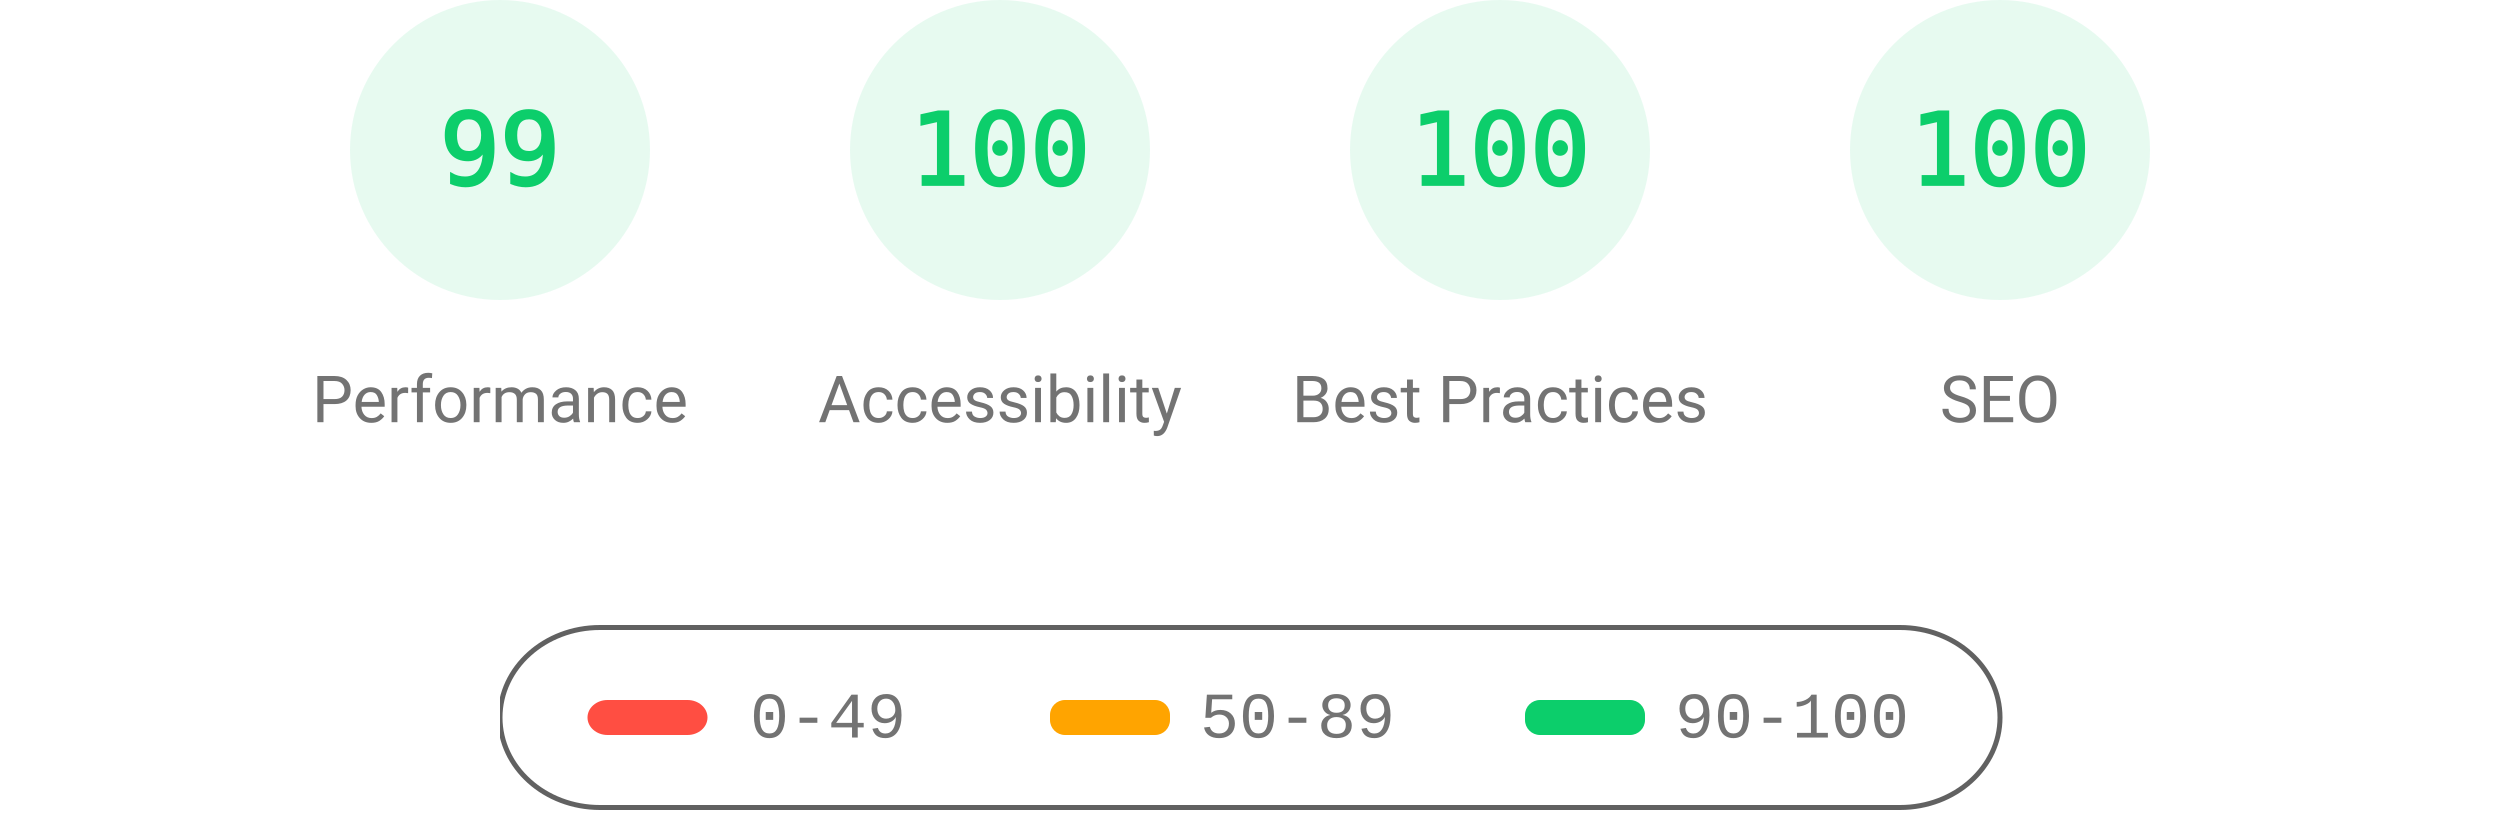
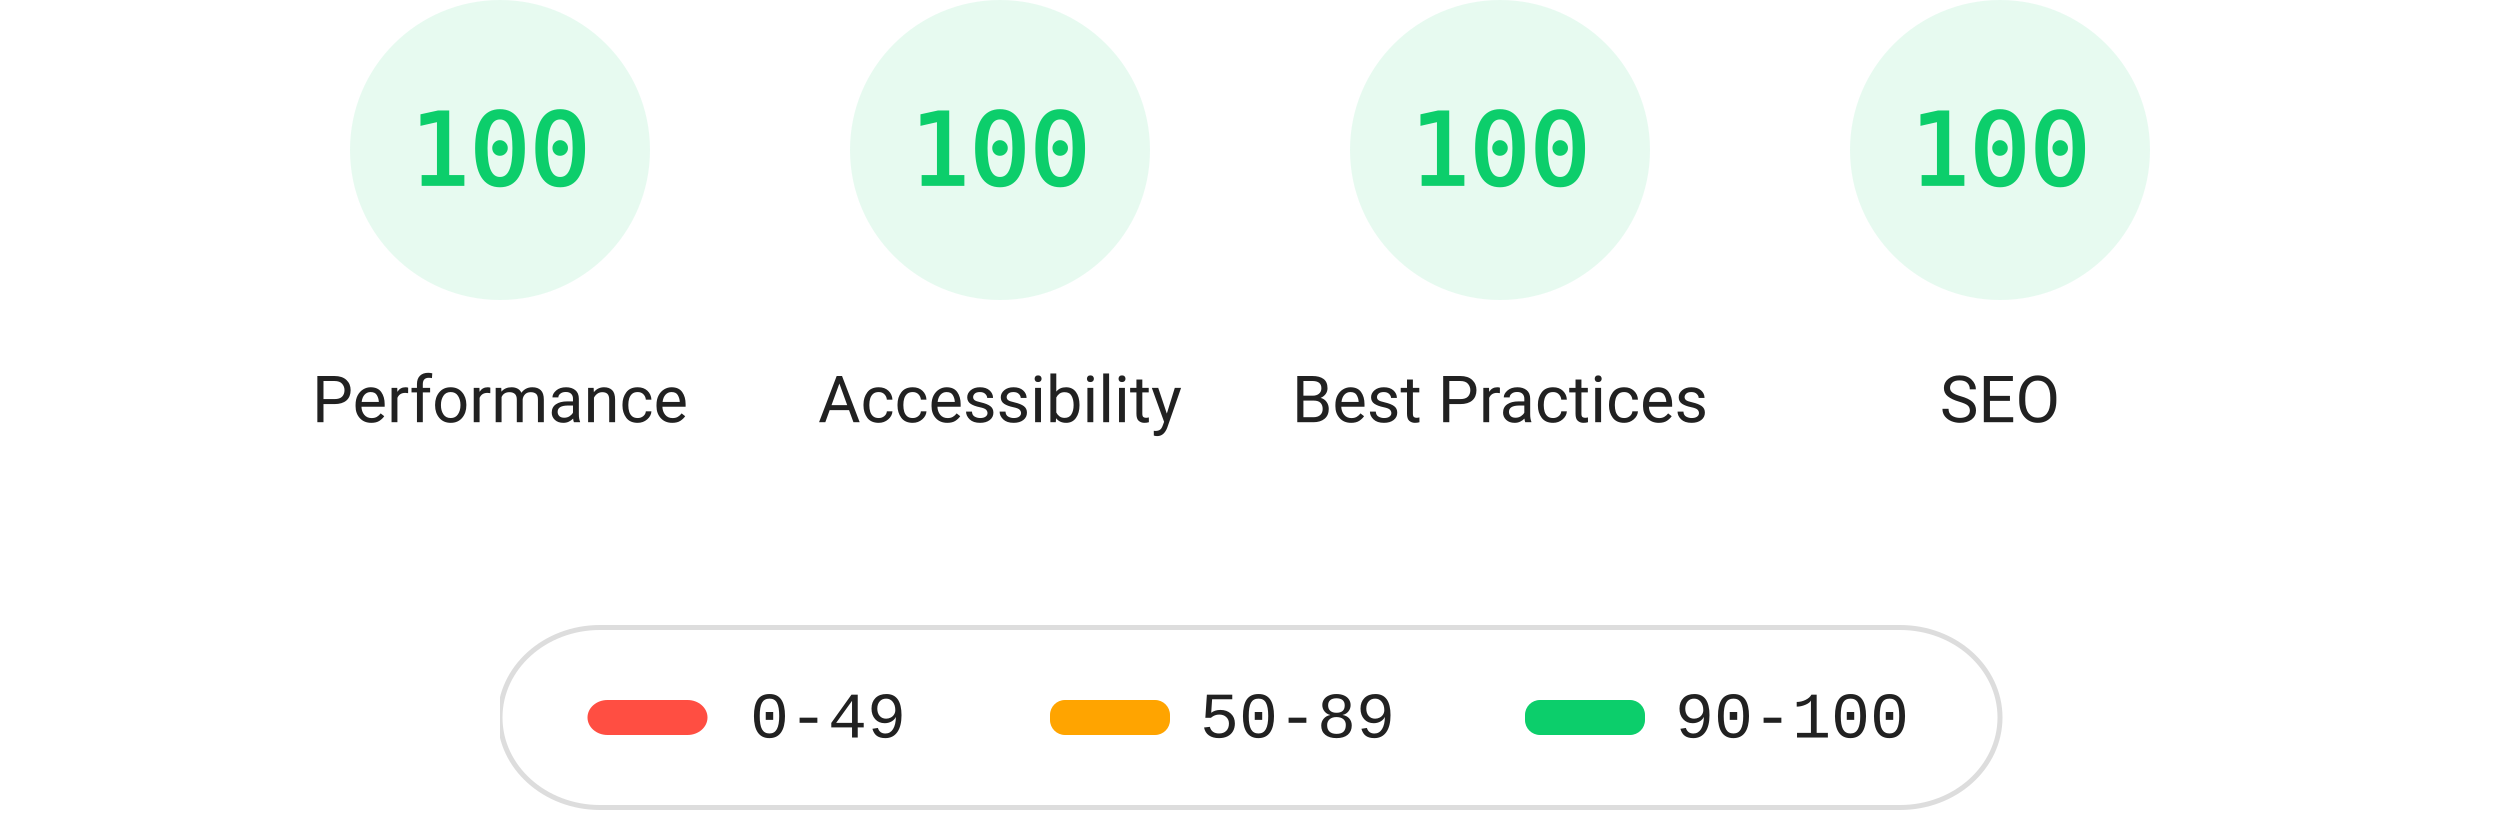
- <svg xmlns="http://www.w3.org/2000/svg" class="theme--agnostic" fill="none" width="1000" height="330">
+ <svg xmlns="http://www.w3.org/2000/svg" class="theme--light" fill="none" width="1000" height="330">
  <style>
    .gauge-base {
      opacity: 0.1
    }

    .gauge-arc {
      fill: none;
      animation-delay: 250ms;
      stroke-linecap: round;
      transform: rotate(-90deg);
      transform-origin: 100px 60px;
      animation: load-gauge 1s ease forwards
    }

    .guage-text {
      font-size: 40px;
      font-family: monospace;
      text-align: center
    }

    .guage-red {
      color: #ff4e42;
      fill: #ff4e42;
      stroke: #ff4e42
    }

    .guage-orange {
      color: #ffa400;
      fill: #ffa400;
      stroke: #ffa400
    }

    .guage-green {
      color: #0cce6b;
      fill: #0cce6b;
      stroke: #0cce6b
    }

    .theme--agnostic .guage-undefined {
      color: #5c5c5c;
      fill: #5c5c5c;
      stroke: #5c5c5c
    }

    .theme--light .guage-undefined {
      color: #1e1e1e;
      fill: #1e1e1e;
      stroke: #1e1e1e
    }

    .theme--dark .guage-undefined {
      color: #f5f5f5;
      fill: #f5f5f5;
      stroke: #f5f5f5
    }

    .guage-title {
      stroke: none;
      font-size: 26px;
      line-height: 26px;
      font-family: Roboto, Halvetica, Arial, sans-serif
    }

    .metric.guage-title {
      font-family: 'Courier New', Courier, monospace
    }

    .theme--agnostic .guage-title {
      color: #737373;
      fill: #737373
    }

    .theme--light .guage-title {
      color: #212121;
      fill: #212121
    }

    .theme--dark .guage-title {
      color: #f5f5f5;
      fill: #f5f5f5
    }

    @keyframes load-gauge {
      from {
        stroke-dasharray: 0 352.858
      }
    }

    .lh-gauge--pwa__disc {
      fill: #e0e0e0
    }

    .lh-gauge--pwa__logo {
      position: relative;
      fill: #b0b0b0
    }

    .lh-gauge--pwa__invisible {
      display: none
    }

    .lh-gauge--pwa__visible {
      display: inline
    }

    .guage-invisible {
      display: none
    }

    .lh-gauge--pwa__logo--primary-color {
      fill: #304ffe
    }

    .theme--agnostic .lh-gauge--pwa__logo--secondary-color {
      fill: #787878
    }

    .theme--light .lh-gauge--pwa__logo--secondary-color {
      fill: #3d3d3d
    }

    .theme--dark .lh-gauge--pwa__logo--secondary-color {
      fill: #d8b6b6
    }

    .theme--light #svg_2 {
      stroke: #00000022
    }

    .theme--agnostic #svg_2 {
      stroke: #616161
    }

    .theme--light #svg_2 {
      stroke: #00000022
    }

    .theme--dark #svg_2 {
      stroke: #f5f5f566
    }
  </style>
  <svg class="guage-div guage-perf guage-green" viewBox="0 0 200 200" width="200" height="200" x="100" y="0">
    <circle class="gauge-base" r="56" cx="100" cy="60" stroke-width="8" />
-     <circle class="gauge-arc guage-arc-1" r="56" cx="100" cy="60" stroke-width="8" style="stroke-dasharray: 348.339, 351.858;" />
-     <text class="guage-text" x="100px" y="60px" alignment-baseline="central" dominant-baseline="central" text-anchor="middle">99</text>
+     <circle class="gauge-arc guage-arc-1" r="56" cx="100" cy="60" stroke-width="8" style="stroke-dasharray: 351.858, 351.858;" />
+     <text class="guage-text" x="100px" y="60px" alignment-baseline="central" dominant-baseline="central" text-anchor="middle">100</text>
    <text class="guage-title" x="100px" y="160px" alignment-baseline="central" dominant-baseline="central" text-anchor="middle">Performance</text>
  </svg>, <svg class="guage-div guage-perf guage-green" viewBox="0 0 200 200" width="200" height="200" x="300" y="0">
    <circle class="gauge-base" r="56" cx="100" cy="60" stroke-width="8" />
    <circle class="gauge-arc guage-arc-1" r="56" cx="100" cy="60" stroke-width="8" style="stroke-dasharray: 351.858, 351.858;" />
    <text class="guage-text" x="100px" y="60px" alignment-baseline="central" dominant-baseline="central" text-anchor="middle">100</text>
    <text class="guage-title" x="100px" y="160px" alignment-baseline="central" dominant-baseline="central" text-anchor="middle">Accessibility</text>
  </svg>, <svg class="guage-div guage-perf guage-green" viewBox="0 0 200 200" width="200" height="200" x="500" y="0">
    <circle class="gauge-base" r="56" cx="100" cy="60" stroke-width="8" />
    <circle class="gauge-arc guage-arc-1" r="56" cx="100" cy="60" stroke-width="8" style="stroke-dasharray: 351.858, 351.858;" />
    <text class="guage-text" x="100px" y="60px" alignment-baseline="central" dominant-baseline="central" text-anchor="middle">100</text>
    <text class="guage-title" x="100px" y="160px" alignment-baseline="central" dominant-baseline="central" text-anchor="middle">Best Practices</text>
  </svg>, <svg class="guage-div guage-perf guage-green" viewBox="0 0 200 200" width="200" height="200" x="700" y="0">
    <circle class="gauge-base" r="56" cx="100" cy="60" stroke-width="8" />
    <circle class="gauge-arc guage-arc-1" r="56" cx="100" cy="60" stroke-width="8" style="stroke-dasharray: 351.858, 351.858;" />
    <text class="guage-text" x="100px" y="60px" alignment-baseline="central" dominant-baseline="central" text-anchor="middle">100</text>
    <text class="guage-title" x="100px" y="160px" alignment-baseline="central" dominant-baseline="central" text-anchor="middle">SEO</text>
  </svg>
  <svg width="604" height="76" x="200" y="250">
    <g>
      <rect fill="none" id="canvas_background" height="80" width="604" y="-1" x="-1" />
      <g display="none" overflow="visible" y="0" x="0" height="100%" width="100%" id="canvasGrid">
        <rect fill="url(#gridpattern)" stroke-width="0" y="0" x="0" height="100%" width="100%" />
      </g>
    </g>
    <g>
      <rect fill-opacity="0" stroke-width="2" rx="40" id="svg_2" height="72" width="600" y="1" x="0" fill="#000000" />
      <rect stroke="#000" rx="8" id="svg_3" height="14" width="48" y="30" x="35" stroke-opacity="null" stroke-width="0" fill="#ff4e42" />
      <rect stroke="#000" rx="6" id="svg_4" height="14" width="48" y="30" x="220" stroke-opacity="null" stroke-width="0" fill="#ffa400" />
      <rect stroke="#000" rx="6" id="svg_5" height="14" width="48" y="30" x="410" stroke-opacity="null" stroke-width="0" fill="#0cce6b" />
      <text class="metric guage-title" xml:space="preserve" text-anchor="start" font-size="26" id="svg_6" y="45" x="100" stroke-opacity="null" stroke-width="0" stroke="#000">0-49</text>
      <text class="metric guage-title" xml:space="preserve" text-anchor="start" font-size="26" id="svg_7" y="45" x="280" stroke-opacity="null" stroke-width="0" stroke="#000">50-89</text>
      <text class="metric guage-title" xml:space="preserve" text-anchor="start" font-size="26" id="svg_8" y="45" x="470" stroke-opacity="null" stroke-width="0" stroke="#000">90-100</text>
    </g>
  </svg>
</svg>
